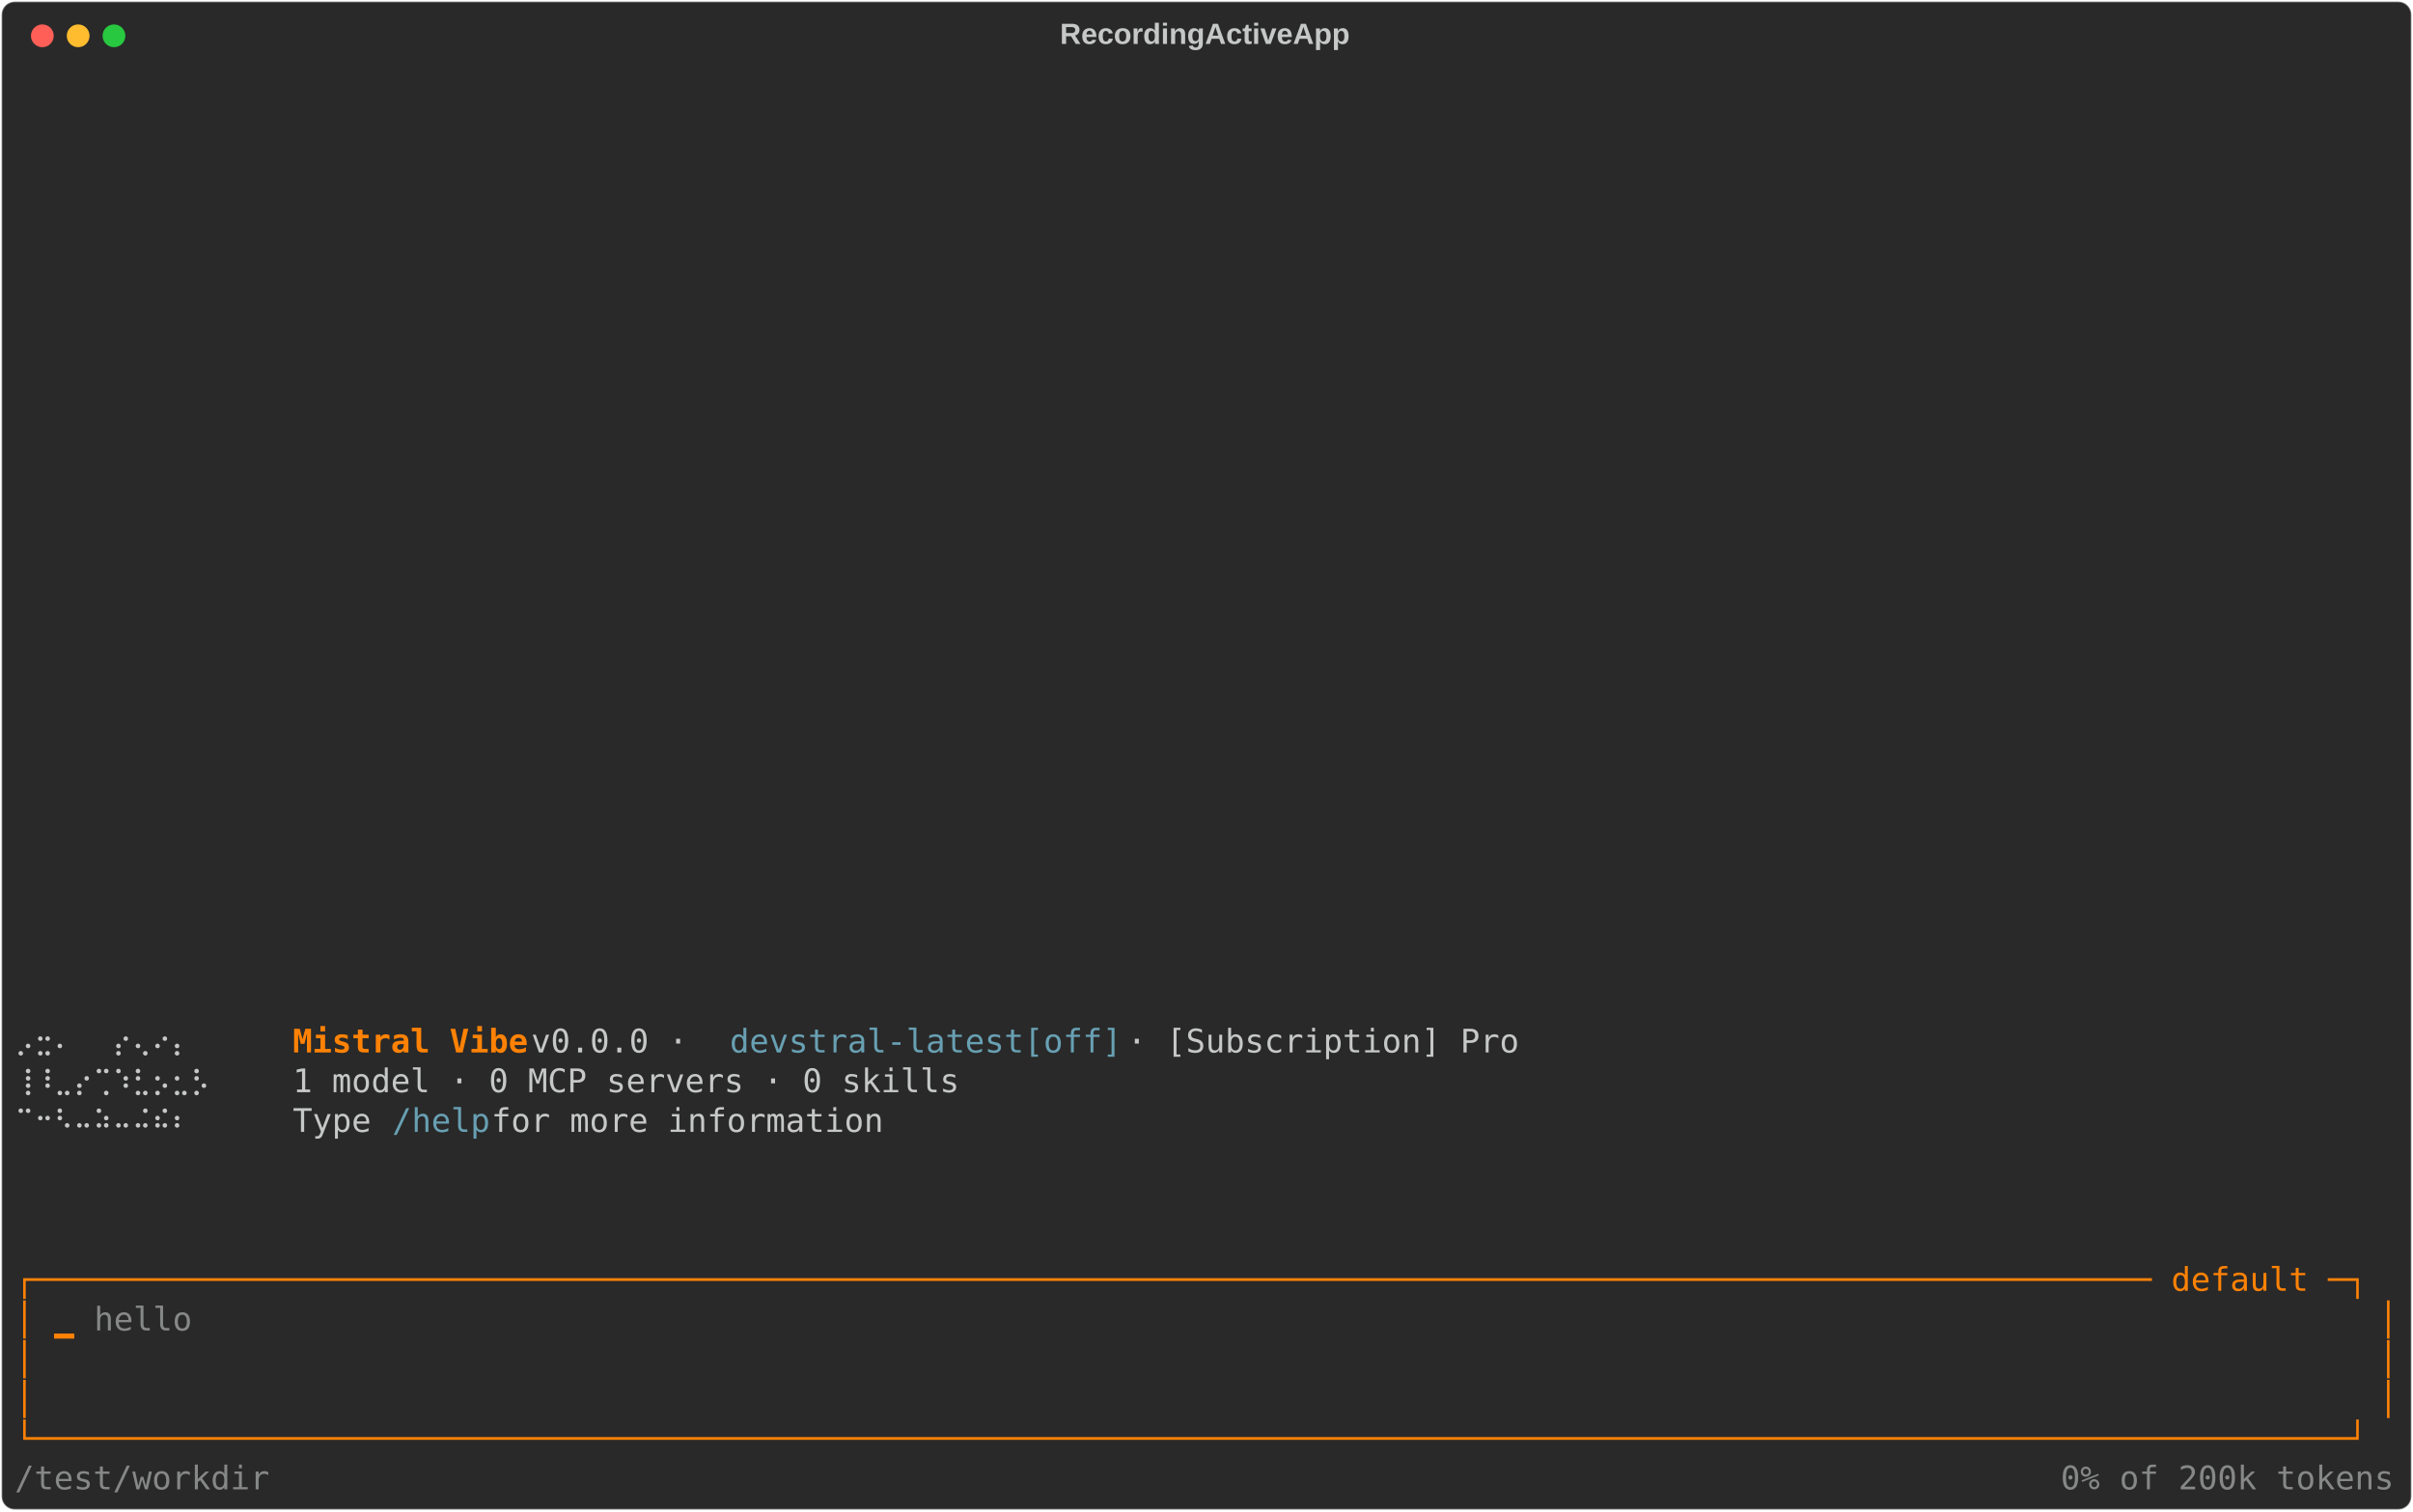
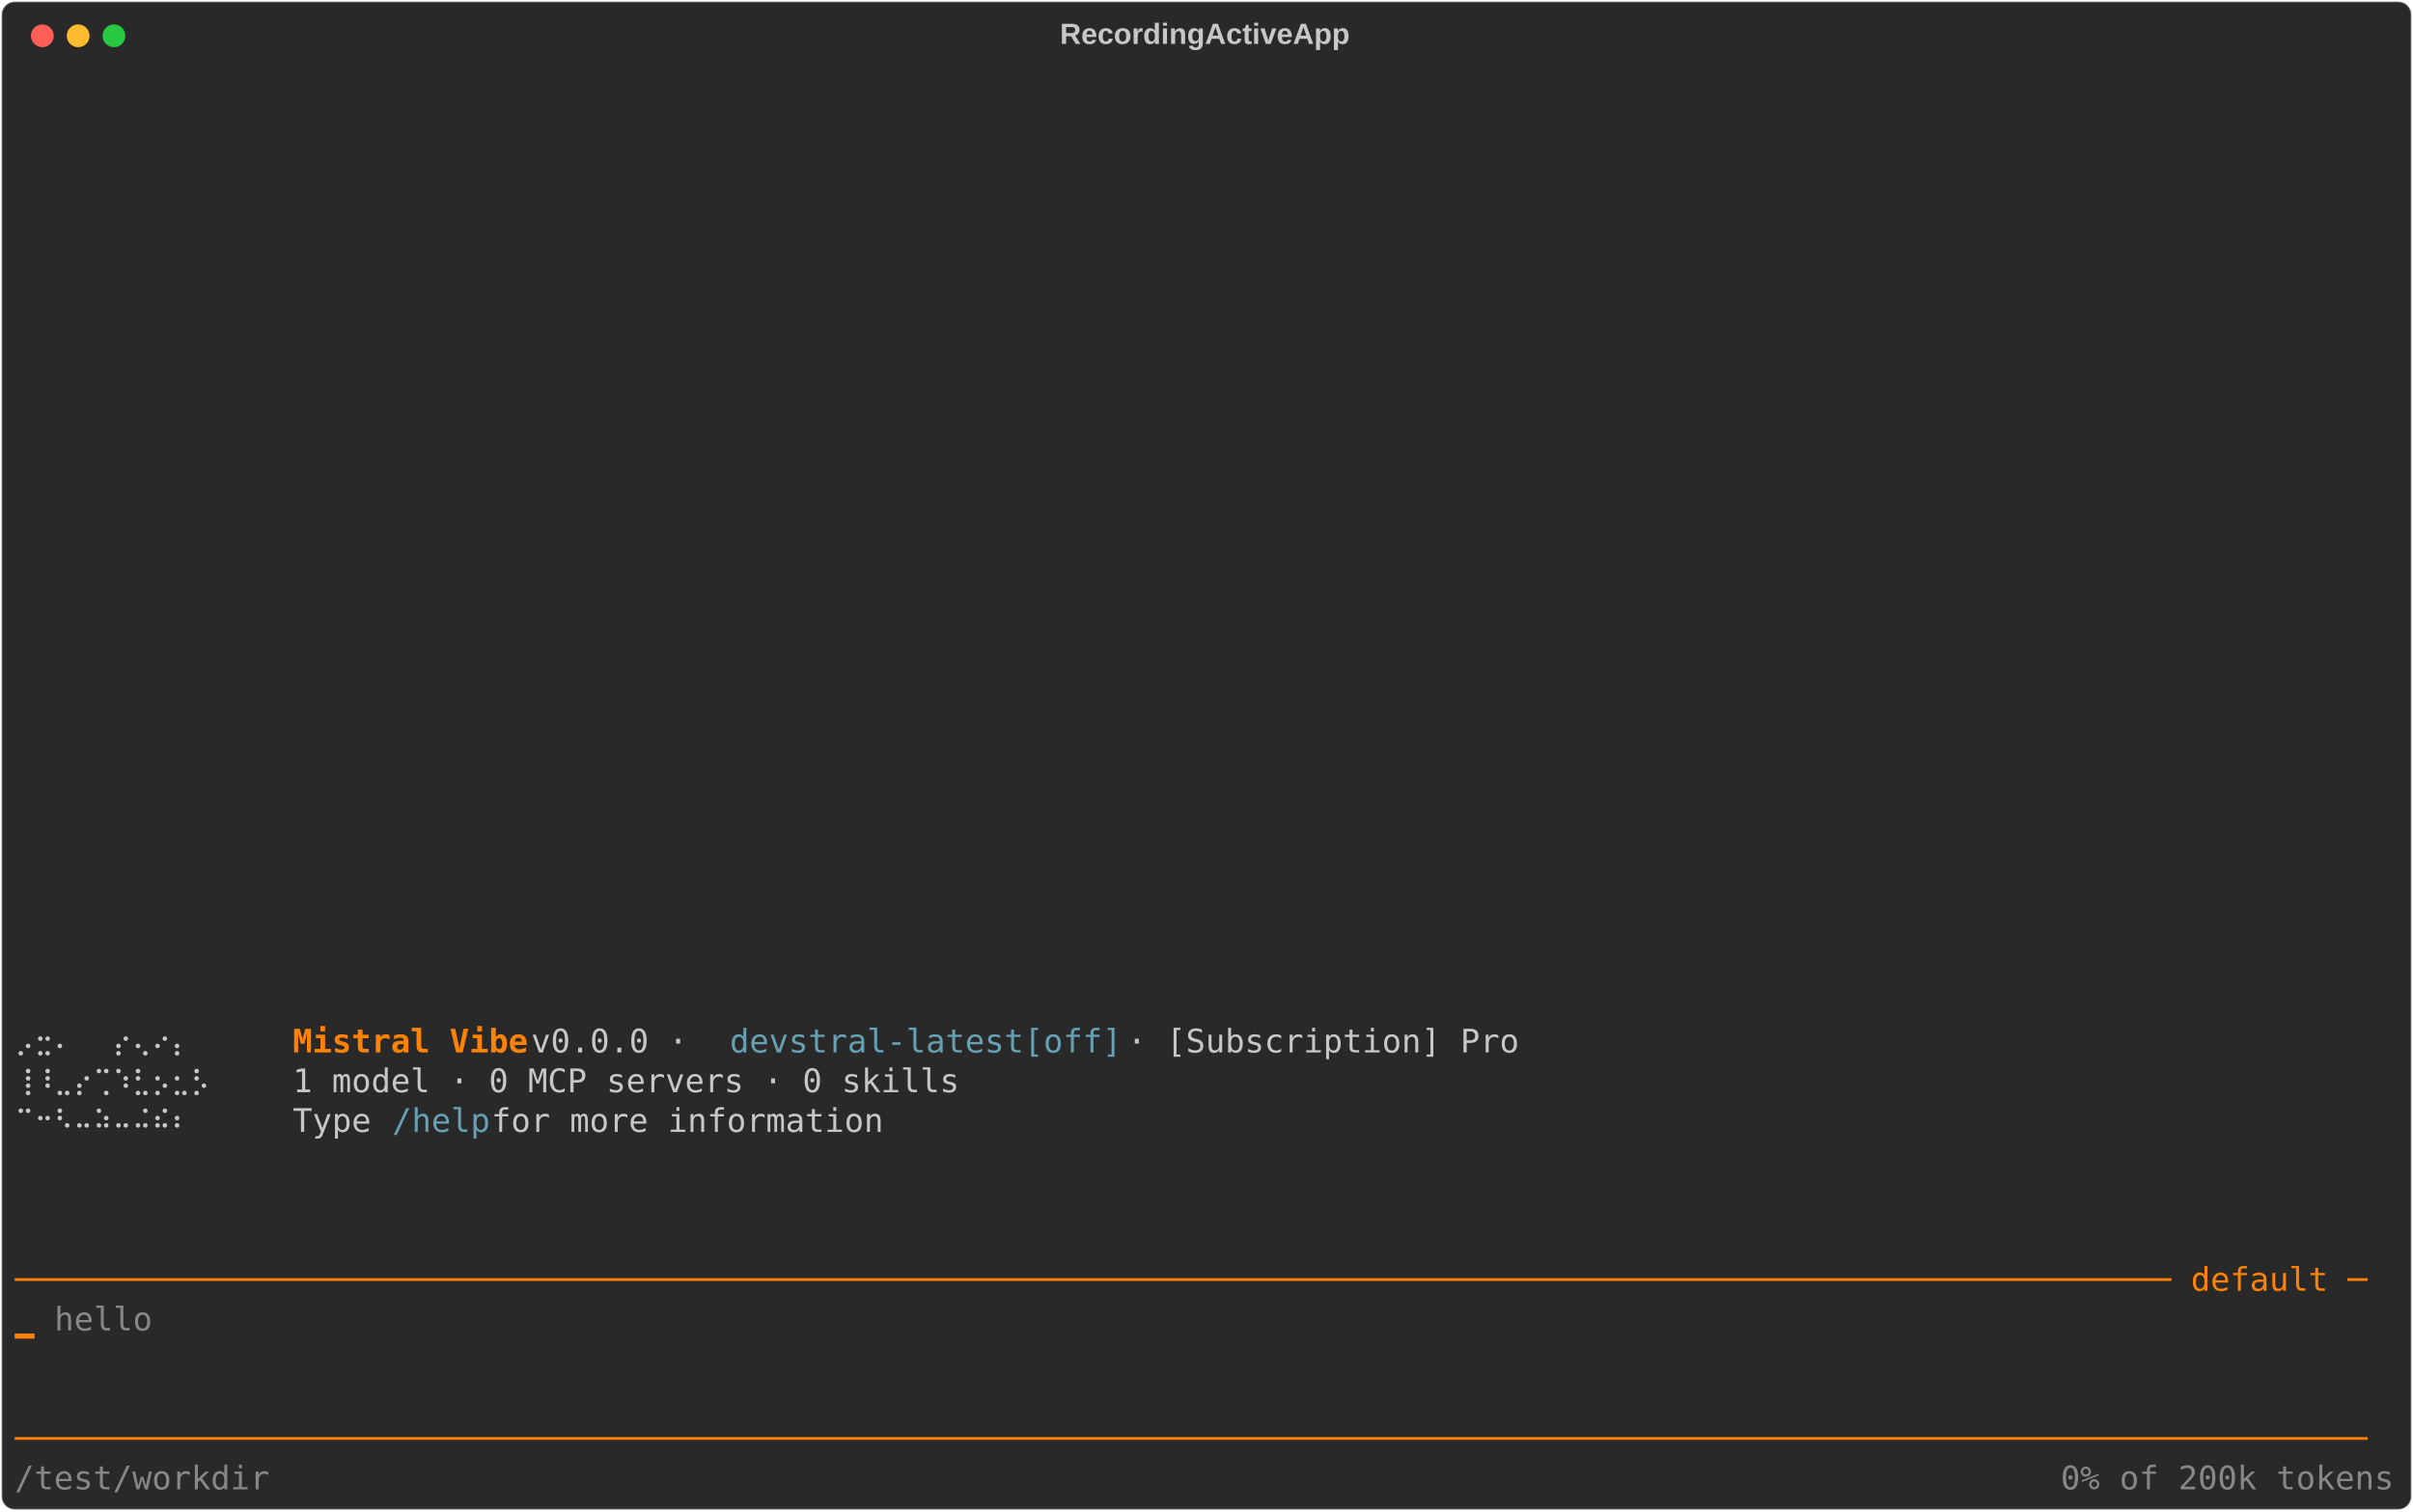
<svg xmlns="http://www.w3.org/2000/svg" class="rich-terminal" viewBox="0 0 1482 928.4">
  <style>

    @font-face {
        font-family: "Fira Code";
        src: local("FiraCode-Regular"),
                url("https://cdnjs.cloudflare.com/ajax/libs/firacode/6.2.0/woff2/FiraCode-Regular.woff2") format("woff2"),
                url("https://cdnjs.cloudflare.com/ajax/libs/firacode/6.2.0/woff/FiraCode-Regular.woff") format("woff");
        font-style: normal;
        font-weight: 400;
    }
    @font-face {
        font-family: "Fira Code";
        src: local("FiraCode-Bold"),
                url("https://cdnjs.cloudflare.com/ajax/libs/firacode/6.2.0/woff2/FiraCode-Bold.woff2") format("woff2"),
                url("https://cdnjs.cloudflare.com/ajax/libs/firacode/6.2.0/woff/FiraCode-Bold.woff") format("woff");
        font-style: bold;
        font-weight: 700;
    }

    .terminal-matrix {
        font-family: Fira Code, monospace;
        font-size: 20px;
        line-height: 24.4px;
        font-variant-east-asian: full-width;
    }

    .terminal-title {
        font-size: 18px;
        font-weight: bold;
        font-family: arial;
    }

    .terminal-r1 { fill: #c5c8c6 }
.terminal-r2 { fill: #ff8205;font-weight: bold }
.terminal-r3 { fill: #68a0b3 }
.terminal-r4 { fill: #ff8205 }
.terminal-r5 { fill: #868887 }
    </style>
  <defs>
    <clipPath id="terminal-clip-terminal">
      <rect x="0" y="0" width="1463.0" height="877.4" />
    </clipPath>
    <clipPath id="terminal-line-0">
      <rect x="0" y="1.5" width="1464" height="24.65" />
    </clipPath>
    <clipPath id="terminal-line-1">
      <rect x="0" y="25.9" width="1464" height="24.65" />
    </clipPath>
    <clipPath id="terminal-line-2">
      <rect x="0" y="50.3" width="1464" height="24.65" />
    </clipPath>
    <clipPath id="terminal-line-3">
      <rect x="0" y="74.7" width="1464" height="24.65" />
    </clipPath>
    <clipPath id="terminal-line-4">
      <rect x="0" y="99.1" width="1464" height="24.65" />
    </clipPath>
    <clipPath id="terminal-line-5">
      <rect x="0" y="123.5" width="1464" height="24.65" />
    </clipPath>
    <clipPath id="terminal-line-6">
      <rect x="0" y="147.9" width="1464" height="24.65" />
    </clipPath>
    <clipPath id="terminal-line-7">
      <rect x="0" y="172.3" width="1464" height="24.65" />
    </clipPath>
    <clipPath id="terminal-line-8">
      <rect x="0" y="196.7" width="1464" height="24.65" />
    </clipPath>
    <clipPath id="terminal-line-9">
      <rect x="0" y="221.1" width="1464" height="24.65" />
    </clipPath>
    <clipPath id="terminal-line-10">
      <rect x="0" y="245.5" width="1464" height="24.65" />
    </clipPath>
    <clipPath id="terminal-line-11">
      <rect x="0" y="269.9" width="1464" height="24.65" />
    </clipPath>
    <clipPath id="terminal-line-12">
      <rect x="0" y="294.3" width="1464" height="24.65" />
    </clipPath>
    <clipPath id="terminal-line-13">
      <rect x="0" y="318.7" width="1464" height="24.65" />
    </clipPath>
    <clipPath id="terminal-line-14">
      <rect x="0" y="343.1" width="1464" height="24.65" />
    </clipPath>
    <clipPath id="terminal-line-15">
      <rect x="0" y="367.5" width="1464" height="24.65" />
    </clipPath>
    <clipPath id="terminal-line-16">
      <rect x="0" y="391.9" width="1464" height="24.65" />
    </clipPath>
    <clipPath id="terminal-line-17">
      <rect x="0" y="416.3" width="1464" height="24.65" />
    </clipPath>
    <clipPath id="terminal-line-18">
      <rect x="0" y="440.7" width="1464" height="24.65" />
    </clipPath>
    <clipPath id="terminal-line-19">
      <rect x="0" y="465.1" width="1464" height="24.65" />
    </clipPath>
    <clipPath id="terminal-line-20">
      <rect x="0" y="489.5" width="1464" height="24.65" />
    </clipPath>
    <clipPath id="terminal-line-21">
      <rect x="0" y="513.9" width="1464" height="24.65" />
    </clipPath>
    <clipPath id="terminal-line-22">
      <rect x="0" y="538.3" width="1464" height="24.65" />
    </clipPath>
    <clipPath id="terminal-line-23">
      <rect x="0" y="562.7" width="1464" height="24.65" />
    </clipPath>
    <clipPath id="terminal-line-24">
      <rect x="0" y="587.1" width="1464" height="24.65" />
    </clipPath>
    <clipPath id="terminal-line-25">
      <rect x="0" y="611.5" width="1464" height="24.65" />
    </clipPath>
    <clipPath id="terminal-line-26">
      <rect x="0" y="635.9" width="1464" height="24.65" />
    </clipPath>
    <clipPath id="terminal-line-27">
      <rect x="0" y="660.3" width="1464" height="24.65" />
    </clipPath>
    <clipPath id="terminal-line-28">
      <rect x="0" y="684.7" width="1464" height="24.65" />
    </clipPath>
    <clipPath id="terminal-line-29">
      <rect x="0" y="709.1" width="1464" height="24.65" />
    </clipPath>
    <clipPath id="terminal-line-30">
      <rect x="0" y="733.5" width="1464" height="24.65" />
    </clipPath>
    <clipPath id="terminal-line-31">
      <rect x="0" y="757.9" width="1464" height="24.65" />
    </clipPath>
    <clipPath id="terminal-line-32">
      <rect x="0" y="782.3" width="1464" height="24.65" />
    </clipPath>
    <clipPath id="terminal-line-33">
      <rect x="0" y="806.7" width="1464" height="24.65" />
    </clipPath>
    <clipPath id="terminal-line-34">
      <rect x="0" y="831.1" width="1464" height="24.65" />
    </clipPath>
  </defs>
  <rect fill="#292929" stroke="rgba(255,255,255,0.35)" stroke-width="1" x="1" y="1" width="1480" height="926.4" rx="8" />
  <text class="terminal-title" fill="#c5c8c6" text-anchor="middle" x="740" y="27">RecordingActiveApp</text>
  <g transform="translate(26,22)">
    <circle cx="0" cy="0" r="7" fill="#ff5f57" />
    <circle cx="22" cy="0" r="7" fill="#febc2e" />
    <circle cx="44" cy="0" r="7" fill="#28c840" />
  </g>
  <g transform="translate(9, 41)" clip-path="url(#terminal-clip-terminal)">
    <g class="terminal-matrix">
      <text class="terminal-r1" x="1464" y="20" textLength="12.2" clip-path="url(#terminal-line-0)">
</text>
      <text class="terminal-r1" x="1464" y="44.4" textLength="12.2" clip-path="url(#terminal-line-1)">
</text>
      <text class="terminal-r1" x="1464" y="68.8" textLength="12.2" clip-path="url(#terminal-line-2)">
</text>
      <text class="terminal-r1" x="1464" y="93.2" textLength="12.2" clip-path="url(#terminal-line-3)">
</text>
      <text class="terminal-r1" x="1464" y="117.6" textLength="12.2" clip-path="url(#terminal-line-4)">
</text>
      <text class="terminal-r1" x="1464" y="142" textLength="12.2" clip-path="url(#terminal-line-5)">
</text>
      <text class="terminal-r1" x="1464" y="166.4" textLength="12.2" clip-path="url(#terminal-line-6)">
</text>
      <text class="terminal-r1" x="1464" y="190.8" textLength="12.2" clip-path="url(#terminal-line-7)">
</text>
      <text class="terminal-r1" x="1464" y="215.2" textLength="12.2" clip-path="url(#terminal-line-8)">
</text>
      <text class="terminal-r1" x="1464" y="239.6" textLength="12.2" clip-path="url(#terminal-line-9)">
</text>
      <text class="terminal-r1" x="1464" y="264" textLength="12.2" clip-path="url(#terminal-line-10)">
</text>
      <text class="terminal-r1" x="1464" y="288.4" textLength="12.2" clip-path="url(#terminal-line-11)">
</text>
      <text class="terminal-r1" x="1464" y="312.8" textLength="12.2" clip-path="url(#terminal-line-12)">
</text>
      <text class="terminal-r1" x="1464" y="337.2" textLength="12.2" clip-path="url(#terminal-line-13)">
</text>
      <text class="terminal-r1" x="1464" y="361.6" textLength="12.2" clip-path="url(#terminal-line-14)">
</text>
      <text class="terminal-r1" x="1464" y="386" textLength="12.2" clip-path="url(#terminal-line-15)">
</text>
      <text class="terminal-r1" x="1464" y="410.4" textLength="12.2" clip-path="url(#terminal-line-16)">
</text>
      <text class="terminal-r1" x="1464" y="434.8" textLength="12.2" clip-path="url(#terminal-line-17)">
</text>
      <text class="terminal-r1" x="1464" y="459.2" textLength="12.2" clip-path="url(#terminal-line-18)">
</text>
      <text class="terminal-r1" x="1464" y="483.6" textLength="12.2" clip-path="url(#terminal-line-19)">
</text>
      <text class="terminal-r1" x="1464" y="508" textLength="12.2" clip-path="url(#terminal-line-20)">
</text>
      <text class="terminal-r1" x="1464" y="532.4" textLength="12.2" clip-path="url(#terminal-line-21)">
</text>
      <text class="terminal-r1" x="1464" y="556.8" textLength="12.2" clip-path="url(#terminal-line-22)">
</text>
      <text class="terminal-r1" x="1464" y="581.2" textLength="12.2" clip-path="url(#terminal-line-23)">
</text>
      <text class="terminal-r1" x="0" y="605.6" textLength="134.2" clip-path="url(#terminal-line-24)">  ⡠⣒⠄  ⡔⢄⠔⡄</text>
      <text class="terminal-r2" x="170.8" y="605.6" textLength="146.4" clip-path="url(#terminal-line-24)">Mistral Vibe</text>
      <text class="terminal-r1" x="317.2" y="605.6" textLength="122" clip-path="url(#terminal-line-24)"> v0.0.0 · </text>
      <text class="terminal-r3" x="439.2" y="605.6" textLength="244" clip-path="url(#terminal-line-24)">devstral-latest[off]</text>
      <text class="terminal-r1" x="683.2" y="605.6" textLength="256.2" clip-path="url(#terminal-line-24)"> · [Subscription] Pro</text>
      <text class="terminal-r1" x="1464" y="605.6" textLength="12.2" clip-path="url(#terminal-line-24)">
</text>
      <text class="terminal-r1" x="0" y="630" textLength="134.2" clip-path="url(#terminal-line-25)"> ⢸⠸⣀⡔⢉⠱⣃⡢⣂⡣</text>
      <text class="terminal-r1" x="170.8" y="630" textLength="414.8" clip-path="url(#terminal-line-25)">1 model · 0 MCP servers · 0 skills</text>
      <text class="terminal-r1" x="1464" y="630" textLength="12.2" clip-path="url(#terminal-line-25)">
</text>
      <text class="terminal-r1" x="0" y="654.4" textLength="134.2" clip-path="url(#terminal-line-26)">  ⠉⠒⠣⠤⠵⠤⠬⠮⠆</text>
      <text class="terminal-r1" x="170.8" y="654.4" textLength="61" clip-path="url(#terminal-line-26)">Type </text>
      <text class="terminal-r3" x="231.8" y="654.4" textLength="61" clip-path="url(#terminal-line-26)">/help</text>
      <text class="terminal-r1" x="292.8" y="654.4" textLength="256.2" clip-path="url(#terminal-line-26)"> for more information</text>
      <text class="terminal-r1" x="1464" y="654.4" textLength="12.2" clip-path="url(#terminal-line-26)">
</text>
      <text class="terminal-r1" x="1464" y="678.8" textLength="12.2" clip-path="url(#terminal-line-27)">
</text>
      <text class="terminal-r1" x="1464" y="703.2" textLength="12.2" clip-path="url(#terminal-line-28)">
</text>
      <text class="terminal-r1" x="1464" y="727.6" textLength="12.2" clip-path="url(#terminal-line-29)">
</text>
-       <text class="terminal-r4" x="0" y="752" textLength="1464" clip-path="url(#terminal-line-30)">┌──────────────────────────────────────────────────────────────────────────────────────────────────────────── default ─┐</text>
+       <text class="terminal-r4" x="0" y="752" textLength="1464" clip-path="url(#terminal-line-30)">────────────────────────────────────────────────────────────────────────────────────────────────────────────── default ─</text>
      <text class="terminal-r1" x="1464" y="752" textLength="12.2" clip-path="url(#terminal-line-30)">
</text>
-       <text class="terminal-r4" x="0" y="776.4" textLength="12.2" clip-path="url(#terminal-line-31)">│</text>
-       <text class="terminal-r2" x="24.4" y="776.4" textLength="12.2" clip-path="url(#terminal-line-31)">▁</text>
-       <text class="terminal-r5" x="48.8" y="776.4" textLength="1390.8" clip-path="url(#terminal-line-31)">hello                                                                                                             </text>
-       <text class="terminal-r4" x="1451.8" y="776.4" textLength="12.2" clip-path="url(#terminal-line-31)">│</text>
+       <text class="terminal-r2" x="0" y="776.4" textLength="12.2" clip-path="url(#terminal-line-31)">▁</text>
+       <text class="terminal-r5" x="24.4" y="776.4" textLength="1439.6" clip-path="url(#terminal-line-31)">hello                                                                                                                 </text>
      <text class="terminal-r1" x="1464" y="776.4" textLength="12.2" clip-path="url(#terminal-line-31)">
</text>
-       <text class="terminal-r4" x="0" y="800.8" textLength="12.2" clip-path="url(#terminal-line-32)">│</text>
-       <text class="terminal-r4" x="1451.8" y="800.8" textLength="12.2" clip-path="url(#terminal-line-32)">│</text>
      <text class="terminal-r1" x="1464" y="800.8" textLength="12.2" clip-path="url(#terminal-line-32)">
</text>
-       <text class="terminal-r4" x="0" y="825.2" textLength="12.2" clip-path="url(#terminal-line-33)">│</text>
-       <text class="terminal-r4" x="1451.8" y="825.2" textLength="12.2" clip-path="url(#terminal-line-33)">│</text>
      <text class="terminal-r1" x="1464" y="825.2" textLength="12.2" clip-path="url(#terminal-line-33)">
</text>
-       <text class="terminal-r4" x="0" y="849.6" textLength="1464" clip-path="url(#terminal-line-34)">└──────────────────────────────────────────────────────────────────────────────────────────────────────────────────────┘</text>
+       <text class="terminal-r4" x="0" y="849.6" textLength="1464" clip-path="url(#terminal-line-34)">────────────────────────────────────────────────────────────────────────────────────────────────────────────────────────</text>
      <text class="terminal-r1" x="1464" y="849.6" textLength="12.2" clip-path="url(#terminal-line-34)">
</text>
      <text class="terminal-r5" x="0" y="874" textLength="158.6" clip-path="url(#terminal-line-35)">/test/workdir</text>
      <text class="terminal-r5" x="1256.6" y="874" textLength="207.4" clip-path="url(#terminal-line-35)">0% of 200k tokens</text>
    </g>
  </g>
</svg>
